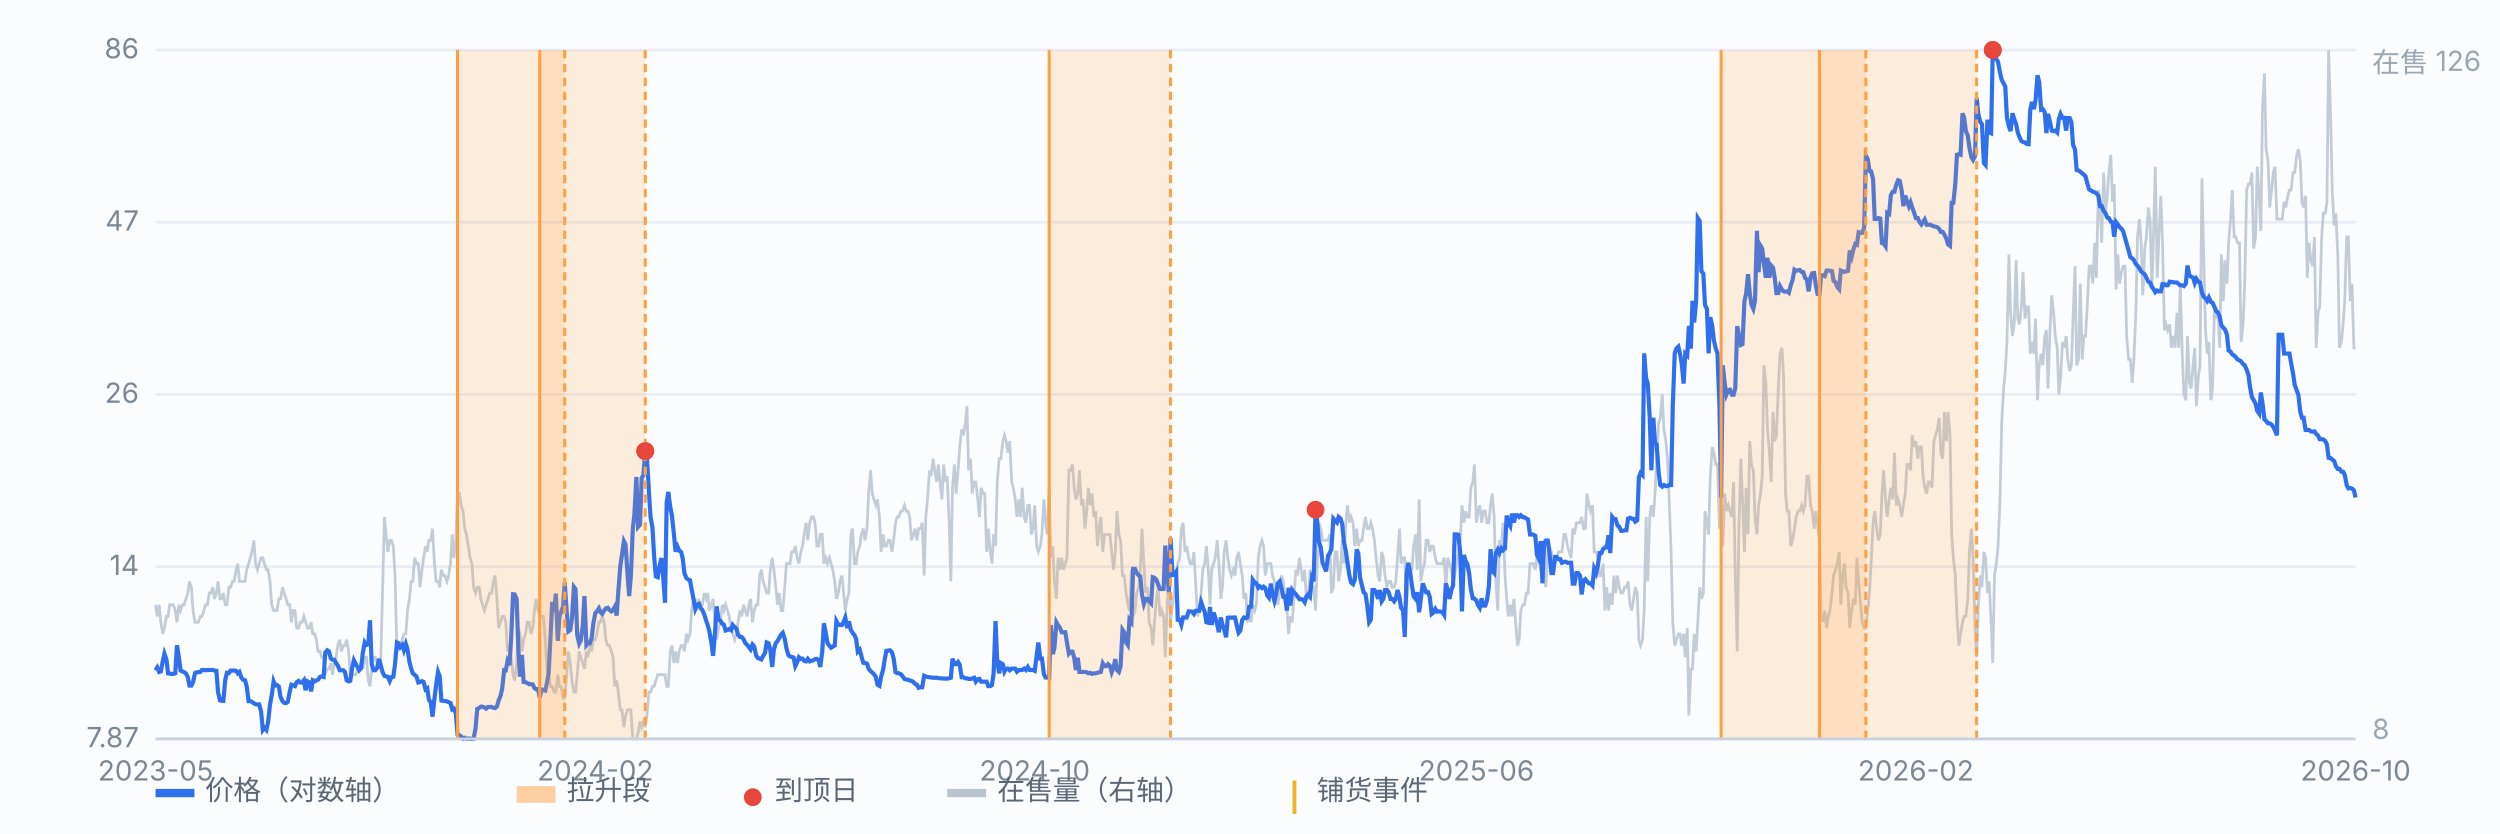
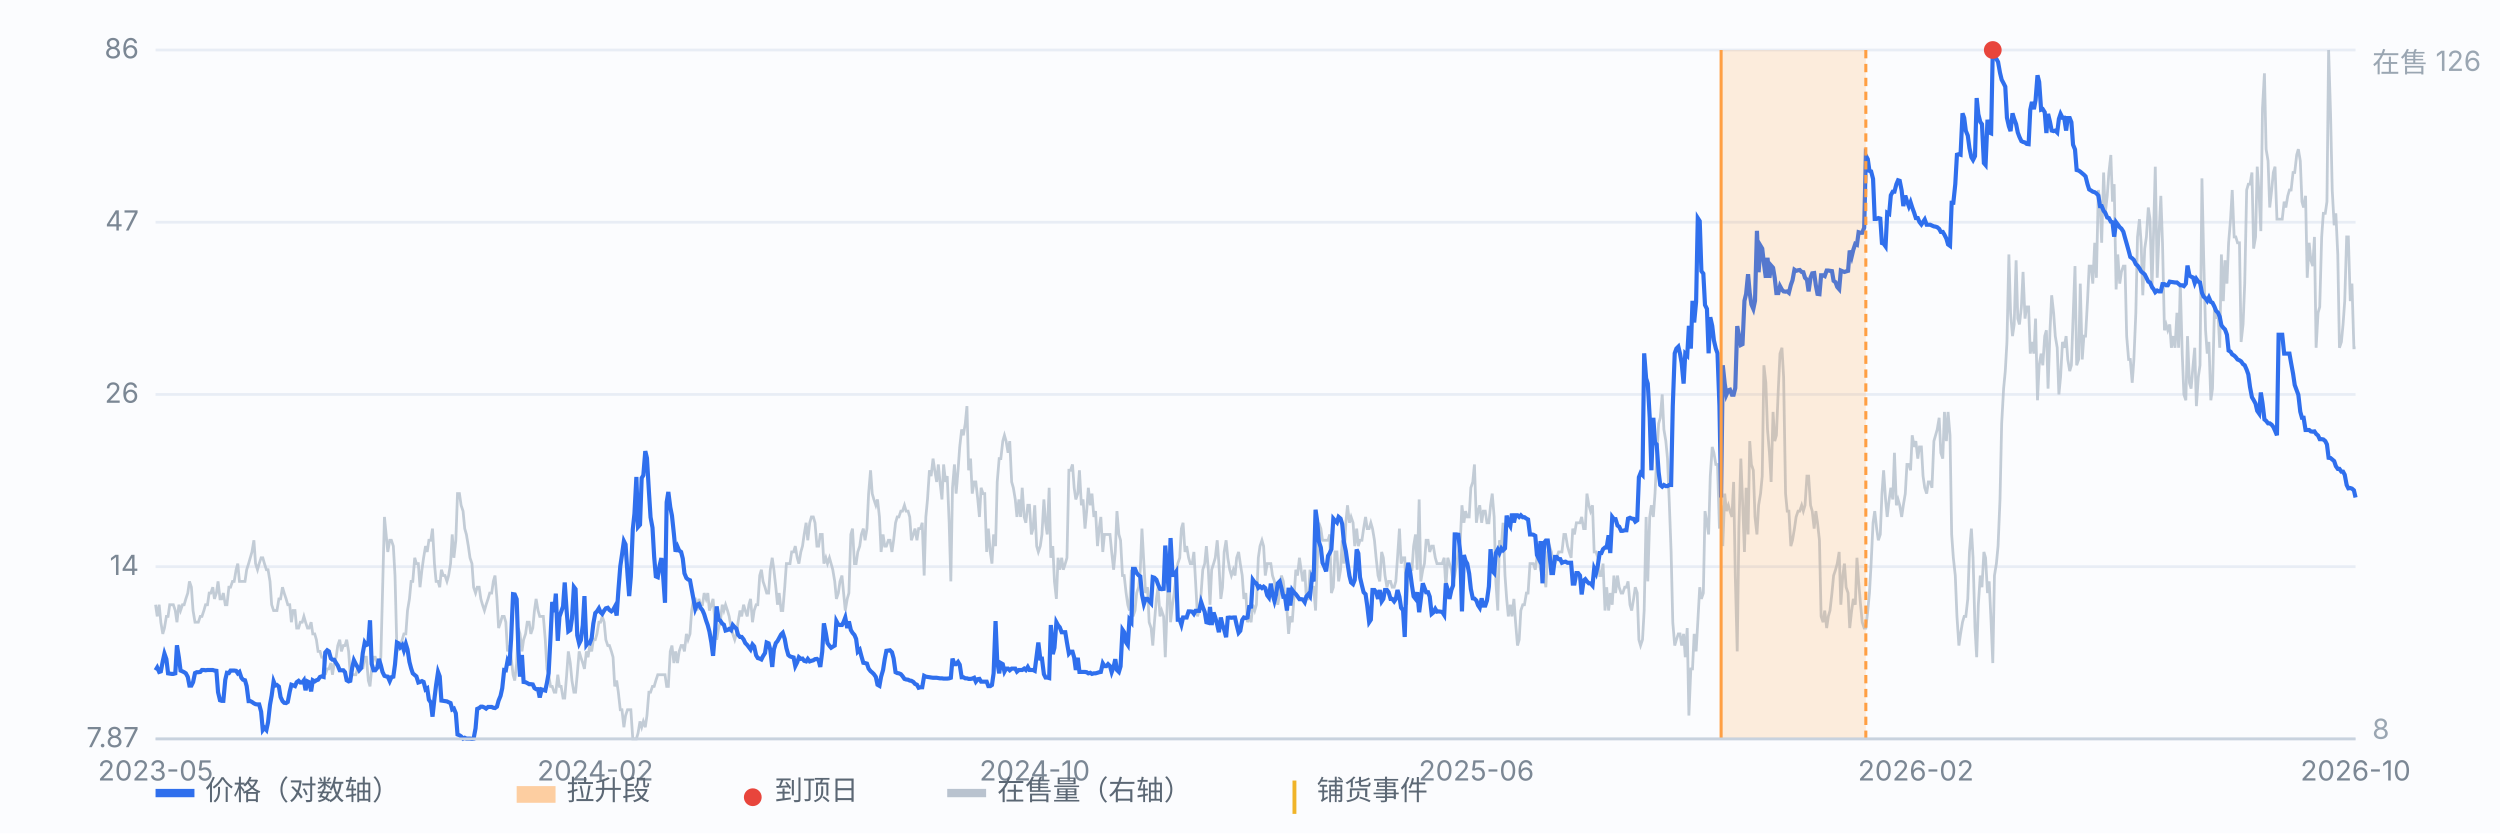
<svg xmlns="http://www.w3.org/2000/svg" viewBox="0 0 900 300" preserveAspectRatio="xMidYMid meet" style="width:100%;max-width:900px;height:auto;display:block" font-family="-apple-system,Segoe UI,Microsoft YaHei,sans-serif" font-size="10">
  <rect x="0" y="0" width="900" height="300" fill="#fbfcfe" />
  <line x1="56" y1="266.0" x2="848" y2="266.0" stroke="#e8edf5" stroke-width="1" />
  <text x="50" y="269.0" text-anchor="end" fill="#7b8794">7.87</text>
  <line x1="56" y1="204.0" x2="848" y2="204.0" stroke="#e8edf5" stroke-width="1" />
  <text x="50" y="207.0" text-anchor="end" fill="#7b8794">14</text>
  <line x1="56" y1="142.0" x2="848" y2="142.0" stroke="#e8edf5" stroke-width="1" />
  <text x="50" y="145.0" text-anchor="end" fill="#7b8794">26</text>
  <line x1="56" y1="80.0" x2="848" y2="80.0" stroke="#e8edf5" stroke-width="1" />
  <text x="50" y="83.0" text-anchor="end" fill="#7b8794">47</text>
  <line x1="56" y1="18.0" x2="848" y2="18.0" stroke="#e8edf5" stroke-width="1" />
  <text x="50" y="21.0" text-anchor="end" fill="#7b8794">86</text>
  <path d="M56.0 217.7 L56.6 221.9 L57.3 217.7 L57.9 224.0 L58.6 228.2 L59.2 226.1 L59.9 221.9 L60.5 221.9 L61.1 217.7 L61.8 217.7 L62.4 217.7 L63.1 219.8 L63.7 224.0 L64.4 217.7 L65.0 219.8 L65.7 217.7 L66.3 217.7 L66.9 215.6 L67.6 213.5 L68.2 209.3 L68.9 211.4 L69.5 219.8 L70.2 224.0 L70.8 224.0 L71.4 224.0 L72.1 221.9 L72.7 221.9 L73.4 219.8 L74.0 217.7 L74.7 217.7 L75.3 213.5 L75.9 213.5 L76.6 211.4 L77.2 215.6 L77.9 213.5 L78.5 209.3 L79.2 215.6 L79.8 215.6 L80.4 213.5 L81.1 217.7 L81.7 217.7 L82.4 211.4 L83.0 211.4 L83.7 209.3 L84.3 209.3 L85.0 205.1 L85.6 202.9 L86.2 209.3 L86.9 209.3 L87.5 209.3 L88.2 209.3 L88.8 205.1 L89.5 202.9 L90.1 200.8 L90.7 198.7 L91.4 194.5 L92.0 202.9 L92.7 205.1 L93.3 202.9 L94.0 200.8 L94.6 200.8 L95.2 202.9 L95.9 205.1 L96.5 205.1 L97.2 209.3 L97.8 217.7 L98.5 219.8 L99.1 219.8 L99.7 219.8 L100.4 215.6 L101.0 215.6 L101.7 211.4 L102.3 213.5 L103.0 215.6 L103.6 217.7 L104.3 217.7 L104.9 224.0 L105.5 219.8 L106.2 219.8 L106.8 226.1 L107.5 226.1 L108.1 224.0 L108.8 224.0 L109.4 221.9 L110.0 224.0 L110.7 226.1 L111.3 226.1 L112.0 224.0 L112.6 228.2 L113.3 228.2 L113.9 230.3 L114.5 234.5 L115.2 234.5 L115.8 236.6 L116.5 236.6 L117.1 242.9 L117.8 240.8 L118.4 240.8 L119.1 238.7 L119.7 242.9 L120.3 238.7 L121.0 236.6 L121.6 232.4 L122.3 230.3 L122.9 234.5 L123.6 232.4 L124.2 232.4 L124.8 230.3 L125.5 234.5 L126.1 242.9 L126.8 242.9 L127.4 242.9 L128.1 242.9 L128.7 240.8 L129.3 240.8 L130.0 238.7 L130.6 240.8 L131.3 236.6 L131.9 236.6 L132.6 245.0 L133.2 247.1 L133.8 240.8 L134.5 236.6 L135.1 236.6 L135.8 238.7 L136.4 240.8 L137.1 236.6 L137.7 213.5 L138.4 186.1 L139.0 192.4 L139.6 198.7 L140.3 194.5 L140.9 194.5 L141.6 196.6 L142.2 207.2 L142.9 234.5 L143.5 232.4 L144.1 232.4 L144.8 230.3 L145.4 228.2 L146.1 228.2 L146.7 219.8 L147.4 215.6 L148.0 209.3 L148.6 209.3 L149.3 200.8 L149.9 202.9 L150.6 202.9 L151.2 211.4 L151.9 205.1 L152.5 200.8 L153.2 196.6 L153.8 198.7 L154.4 194.5 L155.1 194.5 L155.7 190.3 L156.4 202.9 L157.0 209.3 L157.7 209.3 L158.3 211.4 L158.9 205.1 L159.6 207.2 L160.2 207.2 L160.9 209.3 L161.5 207.2 L162.2 202.9 L162.8 192.4 L163.4 200.8 L164.1 194.5 L164.7 177.7 L165.4 177.7 L166.0 181.9 L166.7 184.0 L167.3 190.3 L167.9 192.4 L168.6 196.6 L169.2 200.8 L169.9 202.9 L170.5 211.4 L171.2 213.5 L171.8 211.4 L172.5 211.4 L173.1 215.6 L173.7 217.7 L174.4 219.8 L175.0 217.7 L175.7 215.6 L176.3 213.5 L177.0 213.5 L177.6 209.3 L178.2 207.2 L178.9 215.6 L179.5 226.1 L180.2 224.0 L180.8 221.9 L181.5 221.9 L182.1 224.0 L182.7 234.5 L183.4 232.4 L184.0 236.6 L184.7 242.9 L185.3 245.0 L186.0 238.7 L186.6 226.1 L187.2 228.2 L187.9 234.5 L188.5 230.3 L189.2 228.2 L189.8 224.0 L190.5 224.0 L191.1 228.2 L191.8 226.1 L192.4 219.8 L193.0 215.6 L193.7 219.8 L194.3 221.9 L195.0 221.9 L195.6 221.9 L196.3 230.3 L196.9 240.8 L197.5 242.9 L198.2 247.1 L198.8 247.1 L199.5 249.2 L200.1 249.2 L200.8 242.9 L201.4 247.1 L202.0 247.1 L202.7 251.3 L203.3 251.3 L204.0 242.9 L204.6 234.5 L205.3 238.7 L205.9 245.0 L206.6 249.2 L207.2 249.2 L207.8 242.9 L208.5 234.5 L209.1 236.6 L209.8 238.7 L210.4 240.8 L211.1 234.5 L211.7 236.6 L212.3 232.4 L213.0 234.5 L213.6 230.3 L214.3 230.3 L214.9 228.2 L215.6 224.0 L216.2 224.0 L216.8 221.9 L217.5 224.0 L218.1 230.3 L218.8 232.4 L219.4 232.4 L220.1 234.5 L220.7 236.6 L221.3 247.1 L222.0 245.0 L222.6 249.2 L223.3 255.5 L223.9 255.5 L224.6 261.8 L225.2 257.6 L225.9 255.5 L226.5 255.5 L227.1 255.5 L227.8 266.0 L228.4 266.0 L229.1 266.0 L229.7 263.9 L230.4 259.7 L231.0 261.8 L231.6 259.7 L232.3 261.8 L232.9 257.6 L233.6 249.2 L234.2 249.2 L234.9 247.1 L235.5 247.1 L236.1 245.0 L236.8 242.9 L237.4 242.9 L238.1 242.9 L238.7 242.9 L239.4 242.9 L240.0 247.1 L240.6 247.1 L241.3 234.5 L241.9 232.4 L242.6 238.7 L243.2 234.5 L243.9 238.7 L244.5 234.5 L245.2 232.4 L245.8 232.4 L246.4 234.5 L247.1 228.2 L247.7 230.3 L248.4 228.2 L249.0 219.8 L249.7 215.6 L250.3 215.6 L250.9 219.8 L251.6 215.6 L252.2 217.7 L252.9 217.7 L253.5 213.5 L254.2 215.6 L254.8 213.5 L255.4 219.8 L256.1 217.7 L256.7 215.6 L257.4 224.0 L258.0 230.3 L258.7 226.1 L259.3 224.0 L260.0 217.7 L260.6 219.8 L261.2 217.7 L261.9 219.8 L262.5 221.9 L263.2 226.1 L263.8 228.2 L264.5 230.3 L265.1 228.2 L265.7 224.0 L266.4 219.8 L267.0 221.9 L267.7 217.7 L268.3 219.8 L269.0 221.9 L269.6 217.7 L270.2 215.6 L270.9 224.0 L271.5 219.8 L272.2 217.7 L272.8 217.7 L273.5 207.2 L274.1 205.1 L274.7 209.3 L275.4 211.4 L276.0 213.5 L276.7 213.5 L277.3 205.1 L278.0 200.8 L278.6 205.1 L279.3 211.4 L279.9 217.7 L280.5 213.5 L281.2 219.8 L281.8 219.8 L282.5 211.4 L283.1 202.9 L283.8 202.9 L284.4 202.9 L285.0 198.7 L285.7 198.7 L286.3 196.6 L287.0 200.8 L287.6 202.9 L288.3 198.7 L288.9 196.6 L289.5 192.4 L290.2 188.2 L290.8 194.5 L291.5 188.2 L292.1 186.1 L292.8 186.1 L293.4 188.2 L294.1 196.6 L294.7 196.6 L295.3 192.4 L296.0 192.4 L296.6 202.9 L297.3 200.8 L297.9 202.9 L298.6 200.8 L299.2 202.9 L299.8 205.1 L300.5 209.3 L301.1 215.6 L301.8 213.5 L302.4 209.3 L303.1 207.2 L303.7 213.5 L304.3 219.8 L305.0 215.6 L305.6 213.5 L306.3 192.4 L306.9 190.3 L307.6 202.9 L308.2 202.9 L308.8 198.7 L309.5 196.6 L310.1 192.4 L310.8 190.3 L311.4 194.5 L312.1 190.3 L312.7 177.7 L313.4 169.3 L314.0 177.7 L314.6 179.8 L315.3 181.9 L315.9 179.8 L316.6 186.1 L317.2 198.7 L317.9 192.4 L318.5 196.6 L319.1 196.6 L319.8 194.5 L320.4 194.5 L321.1 198.7 L321.7 194.5 L322.4 188.2 L323.0 186.1 L323.6 186.1 L324.3 184.0 L324.9 184.0 L325.6 181.9 L326.2 184.0 L326.9 184.0 L327.5 186.1 L328.1 194.5 L328.8 192.4 L329.4 190.3 L330.1 194.5 L330.7 190.3 L331.4 190.3 L332.0 188.2 L332.7 207.2 L333.3 186.1 L333.9 179.8 L334.6 169.3 L335.2 171.4 L335.9 165.1 L336.5 169.3 L337.2 173.5 L337.8 167.2 L338.4 173.5 L339.1 179.8 L339.7 167.2 L340.4 173.5 L341.0 171.4 L341.7 188.2 L342.3 209.3 L342.9 175.6 L343.6 167.2 L344.2 177.7 L344.9 169.3 L345.5 160.9 L346.2 154.6 L346.8 156.7 L347.5 152.5 L348.1 146.2 L348.7 169.3 L349.4 165.1 L350.0 177.7 L350.7 173.5 L351.3 173.5 L352.0 179.8 L352.6 186.1 L353.2 175.6 L353.9 177.7 L354.5 177.7 L355.2 198.7 L355.8 190.3 L356.5 198.7 L357.1 202.9 L357.7 192.4 L358.4 196.6 L359.0 173.5 L359.7 165.1 L360.3 165.1 L361.0 158.8 L361.6 156.7 L362.2 158.8 L362.9 163.0 L363.5 158.8 L364.2 173.5 L364.8 175.6 L365.5 179.8 L366.1 186.1 L366.8 179.8 L367.4 186.1 L368.0 175.6 L368.7 186.1 L369.3 188.2 L370.0 181.9 L370.6 181.9 L371.3 192.4 L371.9 190.3 L372.5 181.9 L373.2 196.6 L373.8 198.7 L374.5 196.6 L375.1 192.4 L375.8 179.8 L376.4 188.2 L377.0 192.4 L377.7 175.6 L378.3 200.8 L379.0 196.6 L379.6 209.3 L380.3 215.6 L380.9 200.8 L381.5 205.1 L382.2 200.8 L382.8 205.1 L383.5 202.9 L384.1 200.8 L384.8 169.3 L385.4 169.3 L386.1 167.2 L386.7 175.6 L387.3 179.8 L388.0 177.7 L388.6 169.3 L389.3 181.9 L389.9 179.8 L390.6 190.3 L391.2 184.0 L391.8 175.6 L392.5 181.9 L393.1 177.7 L393.8 186.1 L394.4 184.0 L395.1 196.6 L395.7 190.3 L396.3 186.1 L397.0 198.7 L397.6 192.4 L398.3 192.4 L398.9 192.4 L399.6 192.4 L400.2 198.7 L400.9 205.1 L401.5 198.7 L402.1 184.0 L402.8 192.4 L403.4 194.5 L404.1 207.2 L404.7 207.2 L405.4 213.5 L406.0 217.7 L406.6 219.8 L407.3 205.1 L407.9 221.9 L408.6 219.8 L409.2 213.5 L409.9 211.4 L410.5 205.1 L411.1 190.3 L411.8 202.9 L412.4 213.5 L413.1 211.4 L413.7 224.0 L414.4 226.1 L415.0 232.4 L415.6 224.0 L416.3 215.6 L416.9 211.4 L417.6 221.9 L418.2 219.8 L418.9 221.9 L419.5 236.6 L420.2 217.7 L420.8 202.9 L421.4 224.0 L422.1 217.7 L422.7 213.5 L423.4 207.2 L424.0 202.9 L424.7 200.8 L425.3 190.3 L425.9 188.2 L426.6 198.7 L427.2 196.6 L427.9 200.8 L428.5 202.9 L429.2 202.9 L429.8 198.7 L430.4 209.3 L431.1 221.9 L431.7 219.8 L432.4 213.5 L433.0 205.1 L433.7 202.9 L434.3 196.6 L435.0 205.1 L435.6 217.7 L436.2 205.1 L436.9 202.9 L437.5 200.8 L438.2 194.5 L438.8 202.9 L439.5 215.6 L440.1 211.4 L440.7 198.7 L441.4 194.5 L442.0 200.8 L442.7 205.1 L443.3 207.2 L444.0 205.1 L444.6 207.2 L445.2 200.8 L445.9 198.7 L446.5 202.9 L447.2 207.2 L447.8 215.6 L448.5 213.5 L449.1 224.0 L449.7 221.9 L450.4 224.0 L451.0 217.7 L451.7 219.8 L452.3 217.7 L453.0 200.8 L453.6 196.6 L454.3 194.5 L454.9 196.6 L455.5 207.2 L456.2 202.9 L456.8 202.9 L457.5 202.9 L458.1 207.2 L458.8 209.3 L459.4 215.6 L460.0 217.7 L460.7 213.5 L461.3 207.2 L462.0 209.3 L462.6 215.6 L463.3 219.8 L463.9 228.2 L464.5 221.9 L465.2 224.0 L465.8 215.6 L466.5 205.1 L467.1 207.2 L467.8 200.8 L468.4 205.1 L469.0 209.3 L469.7 205.1 L470.3 215.6 L471.0 215.6 L471.6 205.1 L472.3 211.4 L472.9 211.4 L473.6 219.8 L474.2 202.9 L474.8 188.2 L475.5 190.3 L476.1 194.5 L476.8 194.5 L477.4 194.5 L478.1 194.5 L478.7 192.4 L479.3 213.5 L480.0 211.4 L480.6 198.7 L481.3 198.7 L481.9 209.3 L482.6 205.1 L483.2 194.5 L483.8 202.9 L484.5 188.2 L485.1 181.9 L485.8 188.2 L486.4 186.1 L487.1 188.2 L487.7 196.6 L488.4 190.3 L489.0 196.6 L489.6 194.5 L490.3 194.5 L490.9 190.3 L491.6 186.1 L492.2 190.3 L492.9 190.3 L493.5 188.2 L494.1 190.3 L494.8 194.5 L495.4 200.8 L496.1 207.2 L496.7 209.3 L497.4 198.7 L498.0 200.8 L498.6 207.2 L499.3 211.4 L499.9 209.3 L500.6 209.3 L501.2 211.4 L501.9 211.4 L502.5 209.3 L503.1 200.8 L503.8 190.3 L504.4 202.9 L505.1 200.8 L505.7 200.8 L506.4 217.7 L507.0 207.2 L507.7 205.1 L508.3 205.1 L508.9 196.6 L509.6 192.4 L510.2 205.1 L510.9 179.8 L511.5 209.3 L512.2 205.1 L512.8 202.9 L513.4 194.5 L514.1 194.5 L514.7 198.7 L515.4 196.6 L516.0 196.6 L516.7 200.8 L517.3 202.9 L517.9 202.9 L518.6 202.9 L519.2 202.9 L519.9 200.8 L520.5 211.4 L521.2 200.8 L521.8 202.9 L522.5 205.1 L523.1 209.3 L523.7 207.2 L524.4 202.9 L525.0 198.7 L525.7 194.5 L526.3 181.9 L527.0 188.2 L527.6 184.0 L528.2 186.1 L528.9 186.1 L529.5 175.6 L530.2 173.5 L530.8 167.2 L531.5 188.2 L532.1 184.0 L532.7 181.9 L533.4 188.2 L534.0 184.0 L534.7 184.0 L535.3 188.2 L536.0 188.2 L536.6 181.9 L537.2 177.7 L537.9 186.1 L538.5 209.3 L539.2 219.8 L539.8 194.5 L540.5 196.6 L541.1 188.2 L541.8 207.2 L542.4 215.6 L543.0 221.9 L543.7 217.7 L544.3 221.9 L545.0 215.6 L545.6 224.0 L546.3 232.4 L546.9 230.3 L547.5 219.8 L548.2 217.7 L548.8 217.7 L549.5 213.5 L550.1 213.5 L550.8 202.9 L551.4 202.9 L552.0 202.9 L552.7 205.1 L553.3 200.8 L554.0 200.8 L554.6 205.1 L555.3 207.2 L555.9 207.2 L556.5 211.4 L557.2 198.7 L557.8 196.6 L558.5 198.7 L559.1 202.9 L559.8 202.9 L560.4 200.8 L561.1 198.7 L561.7 198.7 L562.3 198.7 L563.0 192.4 L563.6 192.4 L564.3 196.6 L564.9 198.7 L565.6 200.8 L566.2 190.3 L566.8 192.4 L567.5 188.2 L568.1 188.2 L568.8 188.2 L569.4 186.1 L570.1 190.3 L570.7 190.3 L571.3 177.7 L572.0 181.9 L572.6 184.0 L573.3 181.9 L573.9 198.7 L574.6 198.7 L575.2 200.8 L575.9 207.2 L576.5 207.2 L577.1 202.9 L577.8 219.8 L578.4 211.4 L579.1 219.8 L579.7 213.5 L580.4 217.7 L581.0 207.2 L581.6 213.5 L582.3 207.2 L582.9 211.4 L583.6 213.5 L584.2 213.5 L584.9 211.4 L585.5 211.4 L586.1 209.3 L586.8 217.7 L587.4 219.8 L588.1 215.6 L588.7 211.4 L589.4 213.5 L590.0 230.3 L590.6 232.4 L591.3 230.3 L591.9 219.8 L592.6 186.1 L593.2 209.3 L593.9 186.1 L594.5 181.9 L595.2 186.1 L595.8 177.7 L596.4 165.1 L597.1 152.5 L597.7 150.4 L598.4 142.0 L599.0 154.6 L599.7 158.8 L600.3 165.1 L600.9 179.8 L601.6 198.7 L602.2 224.0 L602.9 232.4 L603.5 230.3 L604.2 228.2 L604.8 228.2 L605.4 232.4 L606.1 228.2 L606.7 236.6 L607.4 226.1 L608.0 257.6 L608.7 240.8 L609.3 240.8 L609.9 228.2 L610.6 234.5 L611.2 224.0 L611.9 211.4 L612.5 215.6 L613.2 213.5 L613.8 184.0 L614.5 188.2 L615.1 192.4 L615.7 171.4 L616.4 160.9 L617.0 163.0 L617.7 167.2 L618.3 167.2 L619.0 190.3 L619.6 181.9 L620.2 196.6 L620.9 177.7 L621.5 184.0 L622.2 181.9 L622.8 184.0 L623.5 186.1 L624.1 173.5 L624.7 207.2 L625.4 234.5 L626.0 190.3 L626.7 165.1 L627.3 179.8 L628.0 198.7 L628.6 175.6 L629.3 192.4 L629.9 158.8 L630.5 167.2 L631.2 169.3 L631.8 186.1 L632.5 192.4 L633.1 181.9 L633.8 177.7 L634.4 171.4 L635.0 131.5 L635.7 137.8 L636.3 154.6 L637.0 163.0 L637.6 173.5 L638.3 148.3 L638.9 158.8 L639.5 156.7 L640.2 139.9 L640.8 127.3 L641.5 125.2 L642.1 135.7 L642.8 177.7 L643.4 184.0 L644.0 184.0 L644.7 196.6 L645.3 194.5 L646.0 190.3 L646.6 186.1 L647.3 184.0 L647.9 184.0 L648.6 181.9 L649.2 184.0 L649.8 181.9 L650.5 171.4 L651.1 171.4 L651.8 181.9 L652.4 184.0 L653.1 190.3 L653.7 184.0 L654.3 188.2 L655.0 194.5 L655.6 221.9 L656.3 224.0 L656.9 219.8 L657.6 226.1 L658.2 221.9 L658.8 219.8 L659.5 213.5 L660.1 207.2 L660.8 205.1 L661.4 202.9 L662.1 198.7 L662.7 217.7 L663.4 207.2 L664.0 202.9 L664.6 211.4 L665.3 213.5 L665.9 226.1 L666.6 219.8 L667.2 215.6 L667.9 217.7 L668.5 200.8 L669.1 209.3 L669.8 217.7 L670.4 224.0 L671.1 226.1 L671.7 226.1 L672.4 219.8 L673.0 213.5 L673.6 202.9 L674.3 188.2 L674.9 184.0 L675.6 190.3 L676.2 194.5 L676.9 192.4 L677.5 177.7 L678.1 169.3 L678.8 179.8 L679.4 186.1 L680.1 179.8 L680.7 175.6 L681.4 179.8 L682.0 163.0 L682.7 181.9 L683.3 179.8 L683.9 181.9 L684.6 186.1 L685.2 181.9 L685.9 177.7 L686.5 167.2 L687.2 167.2 L687.8 169.3 L688.4 156.7 L689.1 160.9 L689.7 158.8 L690.4 165.1 L691.0 160.9 L691.7 160.9 L692.3 171.4 L692.9 175.6 L693.6 177.7 L694.2 173.5 L694.9 173.5 L695.5 175.6 L696.2 158.8 L696.8 156.7 L697.4 154.6 L698.1 150.4 L698.7 163.0 L699.4 165.1 L700.0 148.3 L700.7 158.8 L701.3 148.3 L702.0 156.7 L702.6 192.4 L703.2 200.8 L703.9 207.2 L704.5 221.9 L705.2 232.4 L705.8 228.2 L706.5 224.0 L707.1 221.9 L707.7 221.9 L708.4 215.6 L709.0 198.7 L709.7 190.3 L710.3 200.8 L711.0 226.1 L711.6 236.6 L712.2 217.7 L712.9 207.2 L713.5 211.4 L714.2 198.7 L714.8 200.8 L715.5 213.5 L716.1 209.3 L716.8 224.0 L717.4 238.7 L718.0 207.2 L718.7 202.9 L719.3 196.6 L720.0 179.8 L720.6 152.5 L721.3 139.9 L721.9 133.6 L722.5 123.1 L723.2 91.6 L723.8 112.6 L724.5 121.0 L725.1 116.8 L725.8 93.7 L726.4 114.7 L727.0 116.8 L727.7 110.5 L728.3 97.9 L729.0 114.7 L729.6 110.5 L730.3 110.5 L730.9 127.3 L731.5 123.1 L732.2 127.3 L732.8 114.7 L733.5 144.1 L734.1 131.5 L734.8 127.3 L735.4 131.5 L736.1 121.0 L736.7 118.9 L737.3 139.9 L738.0 118.9 L738.6 106.3 L739.3 112.6 L739.9 121.0 L740.6 125.2 L741.2 142.0 L741.8 135.7 L742.5 123.1 L743.1 125.2 L743.8 121.0 L744.4 129.4 L745.1 133.6 L745.7 131.5 L746.3 114.7 L747.0 95.8 L747.6 131.5 L748.3 129.4 L748.9 102.1 L749.6 129.4 L750.2 121.0 L750.8 121.0 L751.5 108.4 L752.1 95.8 L752.8 95.8 L753.4 102.1 L754.1 87.4 L754.7 100.0 L755.4 68.4 L756.0 72.6 L756.6 87.4 L757.3 62.1 L757.9 76.8 L758.6 70.5 L759.2 62.1 L759.9 55.8 L760.5 72.6 L761.1 66.3 L761.8 104.2 L762.4 91.6 L763.1 102.1 L763.7 97.9 L764.4 95.8 L765.0 95.8 L765.6 121.0 L766.3 129.4 L766.9 129.4 L767.6 137.8 L768.2 129.4 L768.9 112.6 L769.5 85.3 L770.2 78.9 L770.8 87.4 L771.4 106.3 L772.1 89.5 L772.7 85.3 L773.4 74.7 L774.0 78.9 L774.7 104.2 L775.3 83.2 L775.9 60.0 L776.6 100.0 L777.2 85.3 L777.9 70.5 L778.5 87.4 L779.2 118.9 L779.8 116.8 L780.4 118.9 L781.1 116.8 L781.7 125.2 L782.4 121.0 L783.0 125.2 L783.7 112.6 L784.3 125.2 L784.9 102.1 L785.6 127.3 L786.2 142.0 L786.9 144.1 L787.5 121.0 L788.2 137.8 L788.8 139.9 L789.5 131.5 L790.1 125.2 L790.7 146.2 L791.4 135.7 L792.0 131.5 L792.7 64.2 L793.3 91.6 L794.0 118.9 L794.6 127.3 L795.2 123.1 L795.9 144.1 L796.5 139.9 L797.2 110.5 L797.8 114.7 L798.5 112.6 L799.1 125.2 L799.7 91.6 L800.4 108.4 L801.0 93.7 L801.7 102.1 L802.3 87.4 L803.0 78.9 L803.6 68.4 L804.3 85.3 L804.9 85.3 L805.5 87.4 L806.2 87.4 L806.8 123.1 L807.5 116.8 L808.1 102.1 L808.8 68.4 L809.4 66.3 L810.0 66.3 L810.7 62.1 L811.3 89.5 L812.0 85.3 L812.6 60.0 L813.3 70.5 L813.9 83.2 L814.5 39.0 L815.2 26.4 L815.8 53.7 L816.5 57.9 L817.1 74.7 L817.8 68.4 L818.4 62.1 L819.0 60.0 L819.7 78.9 L820.3 78.9 L821.0 78.9 L821.6 78.9 L822.3 72.6 L822.9 74.7 L823.6 70.5 L824.2 68.4 L824.8 68.4 L825.5 62.1 L826.1 62.1 L826.8 55.8 L827.4 53.7 L828.1 57.9 L828.7 72.6 L829.3 74.7 L830.0 70.5 L830.6 100.0 L831.3 87.4 L831.9 93.7 L832.6 95.8 L833.2 85.3 L833.8 125.2 L834.5 112.6 L835.1 110.5 L835.8 85.3 L836.4 76.8 L837.1 76.8 L837.7 72.6 L838.3 18.0 L839.0 41.1 L839.6 68.4 L840.3 81.1 L840.9 76.8 L841.6 91.6 L842.2 125.2 L842.9 123.1 L843.5 116.8 L844.1 108.4 L844.8 85.3 L845.4 85.3 L846.1 108.4 L846.7 102.1 L847.4 125.2 L848.0 125.2" fill="none" stroke="#b9c3cf" stroke-width="1" opacity="0.85" />
  <text x="854" y="26" fill="#9aa6b2">在售 126</text>
  <text x="854" y="266" fill="#9aa6b2">8</text>
  <path d="M56.0 241.3 L56.6 240.3 L57.3 241.9 L57.9 241.7 L58.6 238.0 L59.2 235.3 L59.9 237.3 L60.5 242.4 L61.1 242.5 L61.8 242.6 L62.4 242.6 L63.1 242.4 L63.7 232.3 L64.4 236.7 L65.0 241.4 L65.7 241.7 L66.3 242.0 L66.9 242.4 L67.6 243.7 L68.2 246.8 L68.9 246.8 L69.5 245.6 L70.2 242.3 L70.8 242.0 L71.4 242.0 L72.1 241.9 L72.7 241.2 L73.4 241.2 L74.0 241.3 L74.7 241.2 L75.3 241.2 L75.9 241.2 L76.6 241.2 L77.2 241.4 L77.9 241.5 L78.5 249.2 L79.2 252.1 L79.8 252.3 L80.4 252.3 L81.1 244.7 L81.7 242.2 L82.4 242.3 L83.0 241.4 L83.7 241.4 L84.3 241.4 L85.0 241.5 L85.6 242.4 L86.2 241.9 L86.9 244.0 L87.5 244.7 L88.2 244.9 L88.8 247.0 L89.5 252.4 L90.1 252.4 L90.7 252.7 L91.4 253.2 L92.0 253.5 L92.7 253.6 L93.3 253.6 L94.0 256.2 L94.6 262.8 L95.2 262.0 L95.9 262.8 L96.5 260.0 L97.2 253.7 L97.8 250.4 L98.5 245.3 L99.1 246.8 L99.7 246.6 L100.4 247.2 L101.0 250.9 L101.7 252.4 L102.3 253.0 L103.0 253.1 L103.6 252.7 L104.3 249.0 L104.9 246.5 L105.5 246.7 L106.2 247.0 L106.8 245.6 L107.5 245.1 L108.1 245.7 L108.8 245.7 L109.4 244.9 L110.0 248.5 L110.7 245.3 L111.3 245.6 L112.0 248.9 L112.6 244.9 L113.3 245.3 L113.9 244.9 L114.5 244.7 L115.2 243.7 L115.8 243.5 L116.5 243.7 L117.1 234.9 L117.8 234.1 L118.4 234.5 L119.1 237.0 L119.7 237.5 L120.3 237.5 L121.0 238.7 L121.6 239.6 L122.3 241.3 L122.9 241.3 L123.6 241.3 L124.2 242.0 L124.8 244.9 L125.5 245.3 L126.1 245.1 L126.8 240.3 L127.4 237.7 L128.1 239.1 L128.7 240.1 L129.3 241.3 L130.0 240.5 L130.6 235.1 L131.3 231.3 L131.9 232.2 L132.6 231.9 L133.2 223.3 L133.8 239.0 L134.5 241.3 L135.1 241.3 L135.8 240.4 L136.4 237.2 L137.1 239.5 L137.7 241.9 L138.4 243.3 L139.0 243.5 L139.6 243.6 L140.3 245.2 L140.9 243.8 L141.6 243.6 L142.2 239.2 L142.9 231.3 L143.5 231.6 L144.1 233.0 L144.8 232.2 L145.4 234.1 L146.1 231.8 L146.7 233.8 L147.4 238.3 L148.0 240.6 L148.6 242.4 L149.3 243.0 L149.9 243.5 L150.6 245.7 L151.2 245.5 L151.9 245.2 L152.5 245.5 L153.2 248.2 L153.8 247.8 L154.4 251.9 L155.1 252.9 L155.7 258.0 L156.4 251.5 L157.0 246.6 L157.7 241.9 L158.3 243.5 L158.9 252.2 L159.6 252.3 L160.2 252.4 L160.9 252.5 L161.5 252.8 L162.2 253.1 L162.8 255.4 L163.4 255.1 L164.1 256.8 L164.7 264.4 L165.4 264.7 L166.0 265.1 L166.7 265.9 L167.3 265.6 L167.9 265.9 L168.6 265.9 L169.2 265.9 L169.9 266.0 L170.5 265.9 L171.2 262.2 L171.8 255.2 L172.5 254.9 L173.1 254.4 L173.7 254.4 L174.4 254.7 L175.0 255.1 L175.7 254.5 L176.3 254.5 L177.0 254.5 L177.6 254.8 L178.2 254.9 L178.9 254.4 L179.5 252.2 L180.2 250.5 L180.8 247.8 L181.5 241.2 L182.1 241.3 L182.7 238.0 L183.4 239.5 L184.0 230.0 L184.7 213.9 L185.3 214.0 L186.0 215.7 L186.6 233.6 L187.2 243.6 L187.9 235.8 L188.5 245.5 L189.2 245.6 L189.8 245.9 L190.5 246.3 L191.1 246.3 L191.8 246.4 L192.4 247.7 L193.0 248.1 L193.7 248.1 L194.3 251.1 L195.0 248.2 L195.6 248.4 L196.3 248.6 L196.9 245.8 L197.5 242.4 L198.2 229.1 L198.8 216.7 L199.5 220.4 L200.1 213.7 L200.8 230.7 L201.4 222.0 L202.0 220.3 L202.7 218.3 L203.3 209.7 L204.0 220.1 L204.6 227.3 L205.3 226.8 L205.9 222.7 L206.6 211.3 L207.2 212.1 L207.8 228.7 L208.5 231.7 L209.1 230.5 L209.8 225.1 L210.4 214.6 L211.1 232.2 L211.7 231.4 L212.3 231.6 L213.0 229.7 L213.6 224.5 L214.3 220.7 L214.9 220.1 L215.6 219.0 L216.2 220.4 L216.8 221.0 L217.5 219.8 L218.1 219.0 L218.8 218.8 L219.4 219.6 L220.1 220.1 L220.7 219.6 L221.3 218.5 L222.0 221.6 L222.6 212.8 L223.3 203.9 L223.9 199.8 L224.6 194.8 L225.2 196.0 L225.9 206.7 L226.5 214.6 L227.1 207.6 L227.8 190.6 L228.4 184.9 L229.1 171.7 L229.7 189.7 L230.4 188.9 L231.0 172.1 L231.6 171.1 L232.3 162.4 L232.9 164.9 L233.6 176.8 L234.2 186.2 L234.9 190.0 L235.5 200.5 L236.1 207.5 L236.8 207.8 L237.4 203.9 L238.1 200.9 L238.7 207.1 L239.4 217.0 L240.0 180.8 L240.6 177.1 L241.3 182.6 L241.9 185.6 L242.6 192.2 L243.2 198.6 L243.9 196.8 L244.5 198.2 L245.2 198.7 L245.8 201.1 L246.4 206.4 L247.1 208.1 L247.7 208.6 L248.4 208.9 L249.0 212.2 L249.7 215.9 L250.3 219.2 L250.9 217.7 L251.6 217.4 L252.2 218.8 L252.9 219.7 L253.5 221.1 L254.2 223.4 L254.8 225.1 L255.4 227.4 L256.1 231.4 L256.7 236.1 L257.4 227.6 L258.0 218.3 L258.7 223.1 L259.3 223.4 L260.0 224.5 L260.6 224.9 L261.2 227.0 L261.9 226.8 L262.5 226.4 L263.2 226.9 L263.8 225.0 L264.5 225.8 L265.1 226.3 L265.7 228.5 L266.4 229.3 L267.0 229.3 L267.7 230.2 L268.3 231.5 L269.0 232.2 L269.6 233.0 L270.2 233.8 L270.9 232.0 L271.5 232.7 L272.2 235.9 L272.8 236.9 L273.5 237.1 L274.1 237.4 L274.7 236.2 L275.4 235.1 L276.0 231.3 L276.7 231.6 L277.3 233.9 L278.0 240.1 L278.6 233.8 L279.3 231.5 L279.9 230.8 L280.5 229.7 L281.2 228.4 L281.8 227.8 L282.5 230.0 L283.1 233.3 L283.8 235.8 L284.4 236.3 L285.0 236.5 L285.7 236.7 L286.3 239.8 L287.0 238.4 L287.6 236.6 L288.3 237.2 L288.9 237.1 L289.5 237.9 L290.2 238.1 L290.8 237.2 L291.5 238.1 L292.1 237.9 L292.8 237.7 L293.4 237.3 L294.1 237.2 L294.7 237.7 L295.3 240.1 L296.0 234.6 L296.6 224.4 L297.3 227.9 L297.9 231.5 L298.6 232.5 L299.2 233.2 L299.8 232.8 L300.5 232.4 L301.1 223.6 L301.8 224.9 L302.4 225.0 L303.1 225.0 L303.7 223.9 L304.3 222.3 L305.0 226.1 L305.6 223.7 L306.3 226.8 L306.9 227.8 L307.6 228.6 L308.2 230.0 L308.8 234.6 L309.5 233.9 L310.1 236.2 L310.8 238.6 L311.4 238.7 L312.1 238.9 L312.7 240.7 L313.4 241.6 L314.0 242.1 L314.6 242.7 L315.3 243.7 L315.9 246.5 L316.6 246.9 L317.2 243.6 L317.9 241.2 L318.5 237.3 L319.1 234.3 L319.8 234.2 L320.4 234.1 L321.1 234.8 L321.7 237.0 L322.4 242.0 L323.0 242.3 L323.6 242.4 L324.3 242.7 L324.9 243.4 L325.6 244.4 L326.2 244.6 L326.9 244.7 L327.5 245.0 L328.1 245.1 L328.8 245.5 L329.4 246.2 L330.1 246.5 L330.7 247.6 L331.4 247.4 L332.0 247.4 L332.7 243.3 L333.3 243.6 L333.9 243.7 L334.6 243.8 L335.2 243.9 L335.9 244.0 L336.5 244.0 L337.2 244.0 L337.8 244.1 L338.4 244.2 L339.1 244.2 L339.7 244.3 L340.4 244.3 L341.0 244.3 L341.7 244.2 L342.3 244.0 L342.9 237.1 L343.6 239.1 L344.2 239.1 L344.9 238.3 L345.5 239.3 L346.2 243.8 L346.8 243.8 L347.5 244.2 L348.1 244.2 L348.7 244.4 L349.4 244.4 L350.0 244.3 L350.7 244.0 L351.3 245.4 L352.0 244.5 L352.6 244.4 L353.2 245.4 L353.9 245.4 L354.5 245.4 L355.2 245.4 L355.8 247.0 L356.5 247.0 L357.1 246.6 L357.7 242.4 L358.4 223.6 L359.0 238.1 L359.7 242.4 L360.3 238.7 L361.0 239.1 L361.6 241.8 L362.2 240.7 L362.9 240.7 L363.5 241.3 L364.2 240.7 L364.8 240.7 L365.5 240.7 L366.1 241.8 L366.8 241.2 L367.4 241.2 L368.0 241.2 L368.7 240.7 L369.3 241.2 L370.0 240.1 L370.6 241.2 L371.3 241.2 L371.9 241.2 L372.5 241.5 L373.2 236.0 L373.8 231.3 L374.5 237.1 L375.1 237.1 L375.8 242.7 L376.4 243.9 L377.0 243.9 L377.7 244.1 L378.3 225.0 L379.0 235.5 L379.6 233.2 L380.3 224.0 L380.9 225.1 L381.5 225.8 L382.2 227.6 L382.8 227.6 L383.5 227.6 L384.1 231.3 L384.8 235.3 L385.4 234.6 L386.1 234.6 L386.7 236.7 L387.3 241.2 L388.0 236.8 L388.6 241.9 L389.3 241.9 L389.9 241.9 L390.6 241.9 L391.2 242.0 L391.8 242.4 L392.5 242.2 L393.1 242.6 L393.8 242.4 L394.4 242.4 L395.1 242.2 L395.7 242.0 L396.3 241.9 L397.0 238.8 L397.6 239.8 L398.3 239.8 L398.9 239.1 L399.6 239.8 L400.2 242.0 L400.9 240.1 L401.5 237.3 L402.1 241.2 L402.8 241.9 L403.4 239.9 L404.1 226.7 L404.7 227.6 L405.4 231.3 L406.0 232.2 L406.6 223.1 L407.3 224.0 L407.9 204.8 L408.6 204.8 L409.2 206.3 L409.9 207.1 L410.5 207.5 L411.1 214.0 L411.8 217.4 L412.4 215.6 L413.1 215.6 L413.7 216.4 L414.4 217.2 L415.0 207.8 L415.6 208.0 L416.3 208.7 L416.9 210.4 L417.6 212.0 L418.2 212.1 L418.9 212.0 L419.5 196.4 L420.2 206.3 L420.8 213.2 L421.4 193.7 L422.1 207.0 L422.7 207.0 L423.4 205.9 L424.0 223.1 L424.7 223.1 L425.3 224.9 L425.9 222.3 L426.6 222.3 L427.2 222.3 L427.9 220.1 L428.5 220.1 L429.2 220.2 L429.8 221.0 L430.4 219.9 L431.1 219.9 L431.7 219.9 L432.4 216.7 L433.0 218.5 L433.7 220.3 L434.3 224.0 L435.0 224.2 L435.6 218.5 L436.2 225.0 L436.9 220.5 L437.5 222.3 L438.2 224.9 L438.8 227.6 L439.5 222.3 L440.1 225.0 L440.7 226.7 L441.4 229.4 L442.0 222.4 L442.7 222.3 L443.3 222.4 L444.0 222.3 L444.6 222.3 L445.2 225.0 L445.9 227.8 L446.5 227.1 L447.2 223.2 L447.8 222.3 L448.5 222.5 L449.1 222.3 L449.7 218.5 L450.4 218.4 L451.0 208.7 L451.7 209.7 L452.3 210.0 L453.0 211.6 L453.6 211.1 L454.3 211.7 L454.9 211.2 L455.5 211.7 L456.2 214.3 L456.8 215.1 L457.5 210.1 L458.1 213.9 L458.8 216.4 L459.4 214.0 L460.0 210.0 L460.7 209.3 L461.3 211.6 L462.0 214.8 L462.6 214.7 L463.3 219.8 L463.9 211.6 L464.5 218.0 L465.2 212.4 L465.8 213.2 L466.5 213.9 L467.1 214.7 L467.8 215.7 L468.4 215.7 L469.0 215.8 L469.7 216.8 L470.3 214.7 L471.0 213.9 L471.6 214.7 L472.3 208.1 L472.9 209.3 L473.6 183.5 L474.2 187.7 L474.8 195.0 L475.5 197.1 L476.1 202.6 L476.8 204.1 L477.4 205.7 L478.1 200.1 L478.7 199.1 L479.3 197.7 L480.0 186.7 L480.6 187.4 L481.3 188.1 L481.9 186.1 L482.6 186.7 L483.2 188.7 L483.8 195.1 L484.5 198.4 L485.1 202.7 L485.8 207.3 L486.4 209.7 L487.1 210.3 L487.7 208.8 L488.4 197.8 L489.0 199.2 L489.6 207.8 L490.3 210.8 L490.9 213.2 L491.6 213.9 L492.2 218.0 L492.9 224.0 L493.5 223.1 L494.1 212.4 L494.8 212.4 L495.4 213.2 L496.1 215.6 L496.7 212.4 L497.4 216.5 L498.0 215.6 L498.6 212.4 L499.3 212.4 L499.9 213.2 L500.6 215.6 L501.2 215.6 L501.9 216.5 L502.5 215.6 L503.1 212.4 L503.8 214.9 L504.4 218.8 L505.1 219.7 L505.7 229.3 L506.4 206.3 L507.0 202.6 L507.7 206.3 L508.3 210.8 L508.9 214.7 L509.6 215.6 L510.2 213.2 L510.9 220.4 L511.5 215.6 L512.2 210.0 L512.8 211.6 L513.4 213.2 L514.1 213.2 L514.7 214.8 L515.4 221.0 L516.0 220.5 L516.7 219.2 L517.3 220.2 L517.9 220.1 L518.6 220.2 L519.2 220.3 L519.9 221.4 L520.5 210.0 L521.2 212.4 L521.8 215.6 L522.5 212.4 L523.1 210.8 L523.7 192.4 L524.4 192.4 L525.0 192.5 L525.7 199.1 L526.3 220.1 L527.0 199.8 L527.6 201.9 L528.2 202.9 L528.9 206.5 L529.5 212.0 L530.2 215.4 L530.8 215.5 L531.5 216.2 L532.1 217.9 L532.7 218.8 L533.4 215.4 L534.0 218.0 L534.7 218.0 L535.3 216.2 L536.0 211.1 L536.6 197.7 L537.2 205.5 L537.9 206.3 L538.5 199.1 L539.2 197.8 L539.8 199.1 L540.5 197.4 L541.1 198.1 L541.8 197.4 L542.4 185.6 L543.0 188.2 L543.7 189.4 L544.3 184.9 L545.0 188.1 L545.6 185.5 L546.3 185.5 L546.9 186.1 L547.5 185.5 L548.2 186.2 L548.8 186.2 L549.5 186.7 L550.1 187.0 L550.8 192.4 L551.4 192.4 L552.0 192.5 L552.7 192.9 L553.3 199.8 L554.0 201.2 L554.6 194.8 L555.3 210.0 L555.9 195.4 L556.5 194.6 L557.2 194.6 L557.8 199.1 L558.5 206.3 L559.1 206.3 L559.8 200.5 L560.4 200.5 L561.1 201.3 L561.7 201.3 L562.3 202.6 L563.0 202.3 L563.6 202.2 L564.3 202.6 L564.9 202.6 L565.6 202.6 L566.2 210.1 L566.8 210.1 L567.5 206.3 L568.1 206.3 L568.8 207.2 L569.4 214.0 L570.1 209.0 L570.7 208.5 L571.3 209.3 L572.0 210.0 L572.6 210.0 L573.3 210.8 L573.9 204.7 L574.6 206.3 L575.2 203.6 L575.9 199.1 L576.5 199.1 L577.1 197.7 L577.8 197.1 L578.4 197.1 L579.1 192.7 L579.7 199.1 L580.4 186.1 L581.0 186.9 L581.6 186.9 L582.3 189.2 L582.9 189.6 L583.6 191.1 L584.2 191.1 L584.9 190.9 L585.5 190.9 L586.1 186.7 L586.8 186.4 L587.4 186.7 L588.1 186.8 L588.7 187.8 L589.4 187.3 L590.0 171.8 L590.6 170.3 L591.3 171.0 L591.9 127.2 L592.6 136.2 L593.2 138.1 L593.9 150.4 L594.5 169.3 L595.2 150.4 L595.8 159.4 L596.4 160.0 L597.1 169.9 L597.7 174.6 L598.4 175.2 L599.0 174.6 L599.7 175.0 L600.3 175.0 L600.9 174.6 L601.6 174.6 L602.2 146.1 L602.9 127.2 L603.5 125.5 L604.2 124.8 L604.8 127.3 L605.4 130.7 L606.1 138.1 L606.7 127.3 L607.4 128.0 L608.0 117.3 L608.7 125.5 L609.3 108.3 L609.9 116.1 L610.6 108.6 L611.2 78.5 L611.9 79.6 L612.5 97.6 L613.2 98.5 L613.8 109.8 L614.5 111.2 L615.1 127.2 L615.7 114.2 L616.4 117.3 L617.0 122.5 L617.7 125.5 L618.3 127.2 L619.0 146.1 L619.6 179.1 L620.2 131.5 L620.9 138.1 L621.5 142.1 L622.2 140.5 L622.8 140.3 L623.5 142.1 L624.1 142.1 L624.7 139.7 L625.4 117.4 L626.0 120.6 L626.7 124.2 L627.3 123.9 L628.0 108.3 L628.6 105.8 L629.3 98.7 L629.9 105.5 L630.5 109.6 L631.2 111.2 L631.8 108.3 L632.5 83.1 L633.1 98.0 L633.8 88.5 L634.4 89.5 L635.0 94.8 L635.7 100.0 L636.3 92.8 L637.0 100.0 L637.6 95.6 L638.3 96.4 L638.9 100.0 L639.5 105.5 L640.2 105.5 L640.8 103.0 L641.5 104.3 L642.1 104.9 L642.8 105.0 L643.4 104.9 L644.0 105.4 L644.7 102.6 L645.3 100.9 L646.0 97.1 L646.6 97.5 L647.3 97.3 L647.9 97.2 L648.6 97.9 L649.2 98.0 L649.8 100.0 L650.5 100.7 L651.1 104.9 L651.8 99.9 L652.4 98.4 L653.1 98.3 L653.7 102.7 L654.3 105.8 L655.0 105.9 L655.6 99.1 L656.3 99.1 L656.9 99.4 L657.6 97.4 L658.2 97.4 L658.8 97.5 L659.5 97.6 L660.1 101.1 L660.8 101.6 L661.4 103.3 L662.1 104.1 L662.7 97.4 L663.4 97.7 L664.0 97.9 L664.6 97.7 L665.3 97.5 L665.9 90.2 L666.6 92.4 L667.2 89.9 L667.9 87.8 L668.5 88.1 L669.1 83.6 L669.8 83.8 L670.4 83.8 L671.1 82.0 L671.7 56.0 L672.4 57.3 L673.0 61.5 L673.6 61.7 L674.3 64.4 L674.9 78.8 L675.6 78.8 L676.2 78.5 L676.9 78.7 L677.5 87.5 L678.1 87.7 L678.8 88.7 L679.4 76.6 L680.1 77.0 L680.7 70.3 L681.4 69.0 L682.0 69.0 L682.7 66.3 L683.3 64.9 L683.9 65.1 L684.6 68.6 L685.2 74.2 L685.9 70.4 L686.5 72.4 L687.2 74.3 L687.8 72.8 L688.4 74.7 L689.1 76.6 L689.7 78.5 L690.4 78.5 L691.0 79.9 L691.7 80.8 L692.3 79.9 L692.9 79.0 L693.6 80.9 L694.2 80.9 L694.9 80.9 L695.5 81.2 L696.2 81.5 L696.8 81.6 L697.4 81.8 L698.1 82.4 L698.7 83.5 L699.4 83.5 L700.0 84.5 L700.7 85.9 L701.3 88.0 L702.0 88.5 L702.6 73.0 L703.2 73.0 L703.9 66.3 L704.5 55.7 L705.2 55.5 L705.8 55.7 L706.5 40.8 L707.1 42.4 L707.7 47.1 L708.4 48.8 L709.0 53.3 L709.7 56.6 L710.3 57.6 L711.0 56.2 L711.6 35.3 L712.2 41.1 L712.9 43.9 L713.5 44.7 L714.2 58.7 L714.8 59.4 L715.5 43.1 L716.1 47.7 L716.8 48.0 L717.4 18.0 L718.0 20.8 L718.7 21.2 L719.3 22.3 L720.0 26.2 L720.6 28.7 L721.3 30.0 L721.9 31.2 L722.5 42.4 L723.2 45.5 L723.8 47.2 L724.5 40.8 L725.1 42.8 L725.8 44.7 L726.4 47.7 L727.0 49.3 L727.7 50.8 L728.3 51.1 L729.0 51.3 L729.6 51.8 L730.3 51.9 L730.9 39.5 L731.5 36.7 L732.2 39.3 L732.8 36.1 L733.5 27.1 L734.1 29.5 L734.8 39.5 L735.4 39.3 L736.1 40.4 L736.7 47.9 L737.3 41.0 L738.0 43.9 L738.6 47.0 L739.3 47.2 L739.9 47.0 L740.6 47.7 L741.2 42.8 L741.8 41.0 L742.5 42.4 L743.1 42.4 L743.8 47.0 L744.4 42.5 L745.1 42.5 L745.7 44.0 L746.3 52.1 L747.0 53.8 L747.6 61.2 L748.3 61.4 L748.9 61.8 L749.6 62.4 L750.2 62.9 L750.8 63.5 L751.5 66.3 L752.1 68.2 L752.8 68.6 L753.4 69.0 L754.1 69.2 L754.7 69.6 L755.4 70.4 L756.0 74.2 L756.6 74.2 L757.3 75.9 L757.9 76.6 L758.6 78.3 L759.2 78.5 L759.9 79.8 L760.5 80.0 L761.1 85.2 L761.8 80.0 L762.4 80.8 L763.1 81.8 L763.7 82.3 L764.4 83.4 L765.0 85.6 L765.6 87.7 L766.3 90.2 L766.9 92.5 L767.6 93.0 L768.2 93.6 L768.9 95.1 L769.5 95.6 L770.2 96.6 L770.8 97.7 L771.4 98.2 L772.1 98.8 L772.7 100.0 L773.4 101.4 L774.0 101.7 L774.7 103.3 L775.3 104.1 L775.9 105.2 L776.6 104.6 L777.2 104.9 L777.9 104.9 L778.5 102.3 L779.2 102.3 L779.8 102.7 L780.4 102.7 L781.1 101.4 L781.7 101.5 L782.4 101.6 L783.0 101.7 L783.7 101.7 L784.3 102.2 L784.9 102.7 L785.6 102.7 L786.2 103.0 L786.9 102.1 L787.5 95.6 L788.2 99.2 L788.8 99.6 L789.5 99.9 L790.1 101.9 L790.7 100.4 L791.4 101.4 L792.0 101.7 L792.7 105.4 L793.3 106.8 L794.0 107.4 L794.6 108.3 L795.2 107.1 L795.9 108.7 L796.5 109.0 L797.2 110.4 L797.8 111.9 L798.5 112.6 L799.1 114.0 L799.7 117.1 L800.4 118.0 L801.0 118.6 L801.7 120.5 L802.3 126.2 L803.0 126.6 L803.6 127.6 L804.3 128.0 L804.9 128.6 L805.5 129.4 L806.2 129.7 L806.8 130.1 L807.5 131.1 L808.1 131.5 L808.8 133.1 L809.4 134.8 L810.0 139.3 L810.7 143.0 L811.3 144.0 L812.0 145.3 L812.6 147.9 L813.3 148.9 L813.9 141.3 L814.5 145.1 L815.2 151.0 L815.8 151.5 L816.5 152.4 L817.1 152.4 L817.8 152.9 L818.4 153.7 L819.0 155.0 L819.7 156.7 L820.3 120.5 L821.0 120.5 L821.6 120.5 L822.3 127.3 L822.9 127.3 L823.6 127.3 L824.2 127.3 L824.8 130.7 L825.5 134.5 L826.1 138.6 L826.8 140.5 L827.4 142.1 L828.1 148.2 L828.7 150.4 L829.3 150.4 L830.0 154.8 L830.6 154.8 L831.3 154.8 L831.9 155.3 L832.6 155.4 L833.2 155.3 L833.8 156.2 L834.5 156.8 L835.1 158.1 L835.8 158.1 L836.4 158.2 L837.1 158.8 L837.7 160.0 L838.3 164.8 L839.0 164.9 L839.6 165.4 L840.3 166.0 L840.9 167.8 L841.6 168.8 L842.2 168.8 L842.9 169.8 L843.5 169.8 L844.1 170.9 L844.8 174.6 L845.4 175.8 L846.1 175.7 L846.7 175.9 L847.4 176.5 L848.0 179.1" fill="none" stroke="#2f6fed" stroke-width="1.5" />
-   <rect x="164.7" y="18" width="38.6" height="248" fill="#ff9f43" opacity="0.18" />
-   <line x1="164.7" y1="18" x2="164.7" y2="266" stroke="#ff9f43" stroke-width="1.1" />
-   <line x1="203.3" y1="18" x2="203.3" y2="266" stroke="#ff9f43" stroke-width="1.1" stroke-dasharray="3 2" />
-   <circle cx="232.3" cy="162.4" r="3.2" fill="#e8453c" />
-   <rect x="194.3" y="18" width="38.0" height="248" fill="#ff9f43" opacity="0.18" />
-   <line x1="194.3" y1="18" x2="194.3" y2="266" stroke="#ff9f43" stroke-width="1.1" />
-   <line x1="232.3" y1="18" x2="232.3" y2="266" stroke="#ff9f43" stroke-width="1.1" stroke-dasharray="3 2" />
-   <circle cx="232.3" cy="162.4" r="3.2" fill="#e8453c" />
-   <rect x="377.7" y="18" width="43.7" height="248" fill="#ff9f43" opacity="0.18" />
-   <line x1="377.7" y1="18" x2="377.7" y2="266" stroke="#ff9f43" stroke-width="1.1" />
-   <line x1="421.4" y1="18" x2="421.4" y2="266" stroke="#ff9f43" stroke-width="1.1" stroke-dasharray="3 2" />
-   <circle cx="473.6" cy="183.5" r="3.2" fill="#e8453c" />
  <rect x="619.6" y="18" width="52.1" height="248" fill="#ff9f43" opacity="0.18" />
  <line x1="619.6" y1="18" x2="619.6" y2="266" stroke="#ff9f43" stroke-width="1.1" />
  <line x1="671.7" y1="18" x2="671.7" y2="266" stroke="#ff9f43" stroke-width="1.1" stroke-dasharray="3 2" />
-   <circle cx="717.4" cy="18.0" r="3.2" fill="#e8453c" />
-   <rect x="655.0" y="18" width="56.6" height="248" fill="#ff9f43" opacity="0.18" />
-   <line x1="655.0" y1="18" x2="655.0" y2="266" stroke="#ff9f43" stroke-width="1.1" />
-   <line x1="711.6" y1="18" x2="711.6" y2="266" stroke="#ff9f43" stroke-width="1.1" stroke-dasharray="3 2" />
  <circle cx="717.4" cy="18.0" r="3.2" fill="#e8453c" />
  <line x1="56" y1="266" x2="848" y2="266" stroke="#c8d2de" stroke-width="1" />
  <text x="56.0" y="281" text-anchor="middle" fill="#7b8794">2023-05</text>
  <text x="214.3" y="281" text-anchor="middle" fill="#7b8794">2024-02</text>
  <text x="372.5" y="281" text-anchor="middle" fill="#7b8794">2024-10</text>
  <text x="531.5" y="281" text-anchor="middle" fill="#7b8794">2025-06</text>
  <text x="689.7" y="281" text-anchor="middle" fill="#7b8794">2026-02</text>
  <text x="848.0" y="281" text-anchor="middle" fill="#7b8794">2026-10</text>
  <g transform="translate(56,292)">
    <rect x="0" y="-8" width="14" height="3" fill="#2f6fed" />
    <text x="18" y="-4" fill="#5b6774">价格（对数轴）</text>
    <rect x="130" y="-9" width="14" height="6" fill="#ff9f43" opacity="0.5" />
    <text x="148" y="-4" fill="#5b6774">拉升段</text>
    <circle cx="215" cy="-5" r="3.2" fill="#e8453c" />
    <text x="223" y="-4" fill="#5b6774">到顶日</text>
    <rect x="285" y="-8" width="14" height="3" fill="#b9c3cf" />
    <text x="303" y="-4" fill="#5b6774">在售量（右轴）</text>
    <line x1="410" y1="-11" x2="410" y2="1" stroke="#f0b429" stroke-width="1.4" />
    <text x="418" y="-4" fill="#5b6774">铺货事件</text>
  </g>
</svg>
